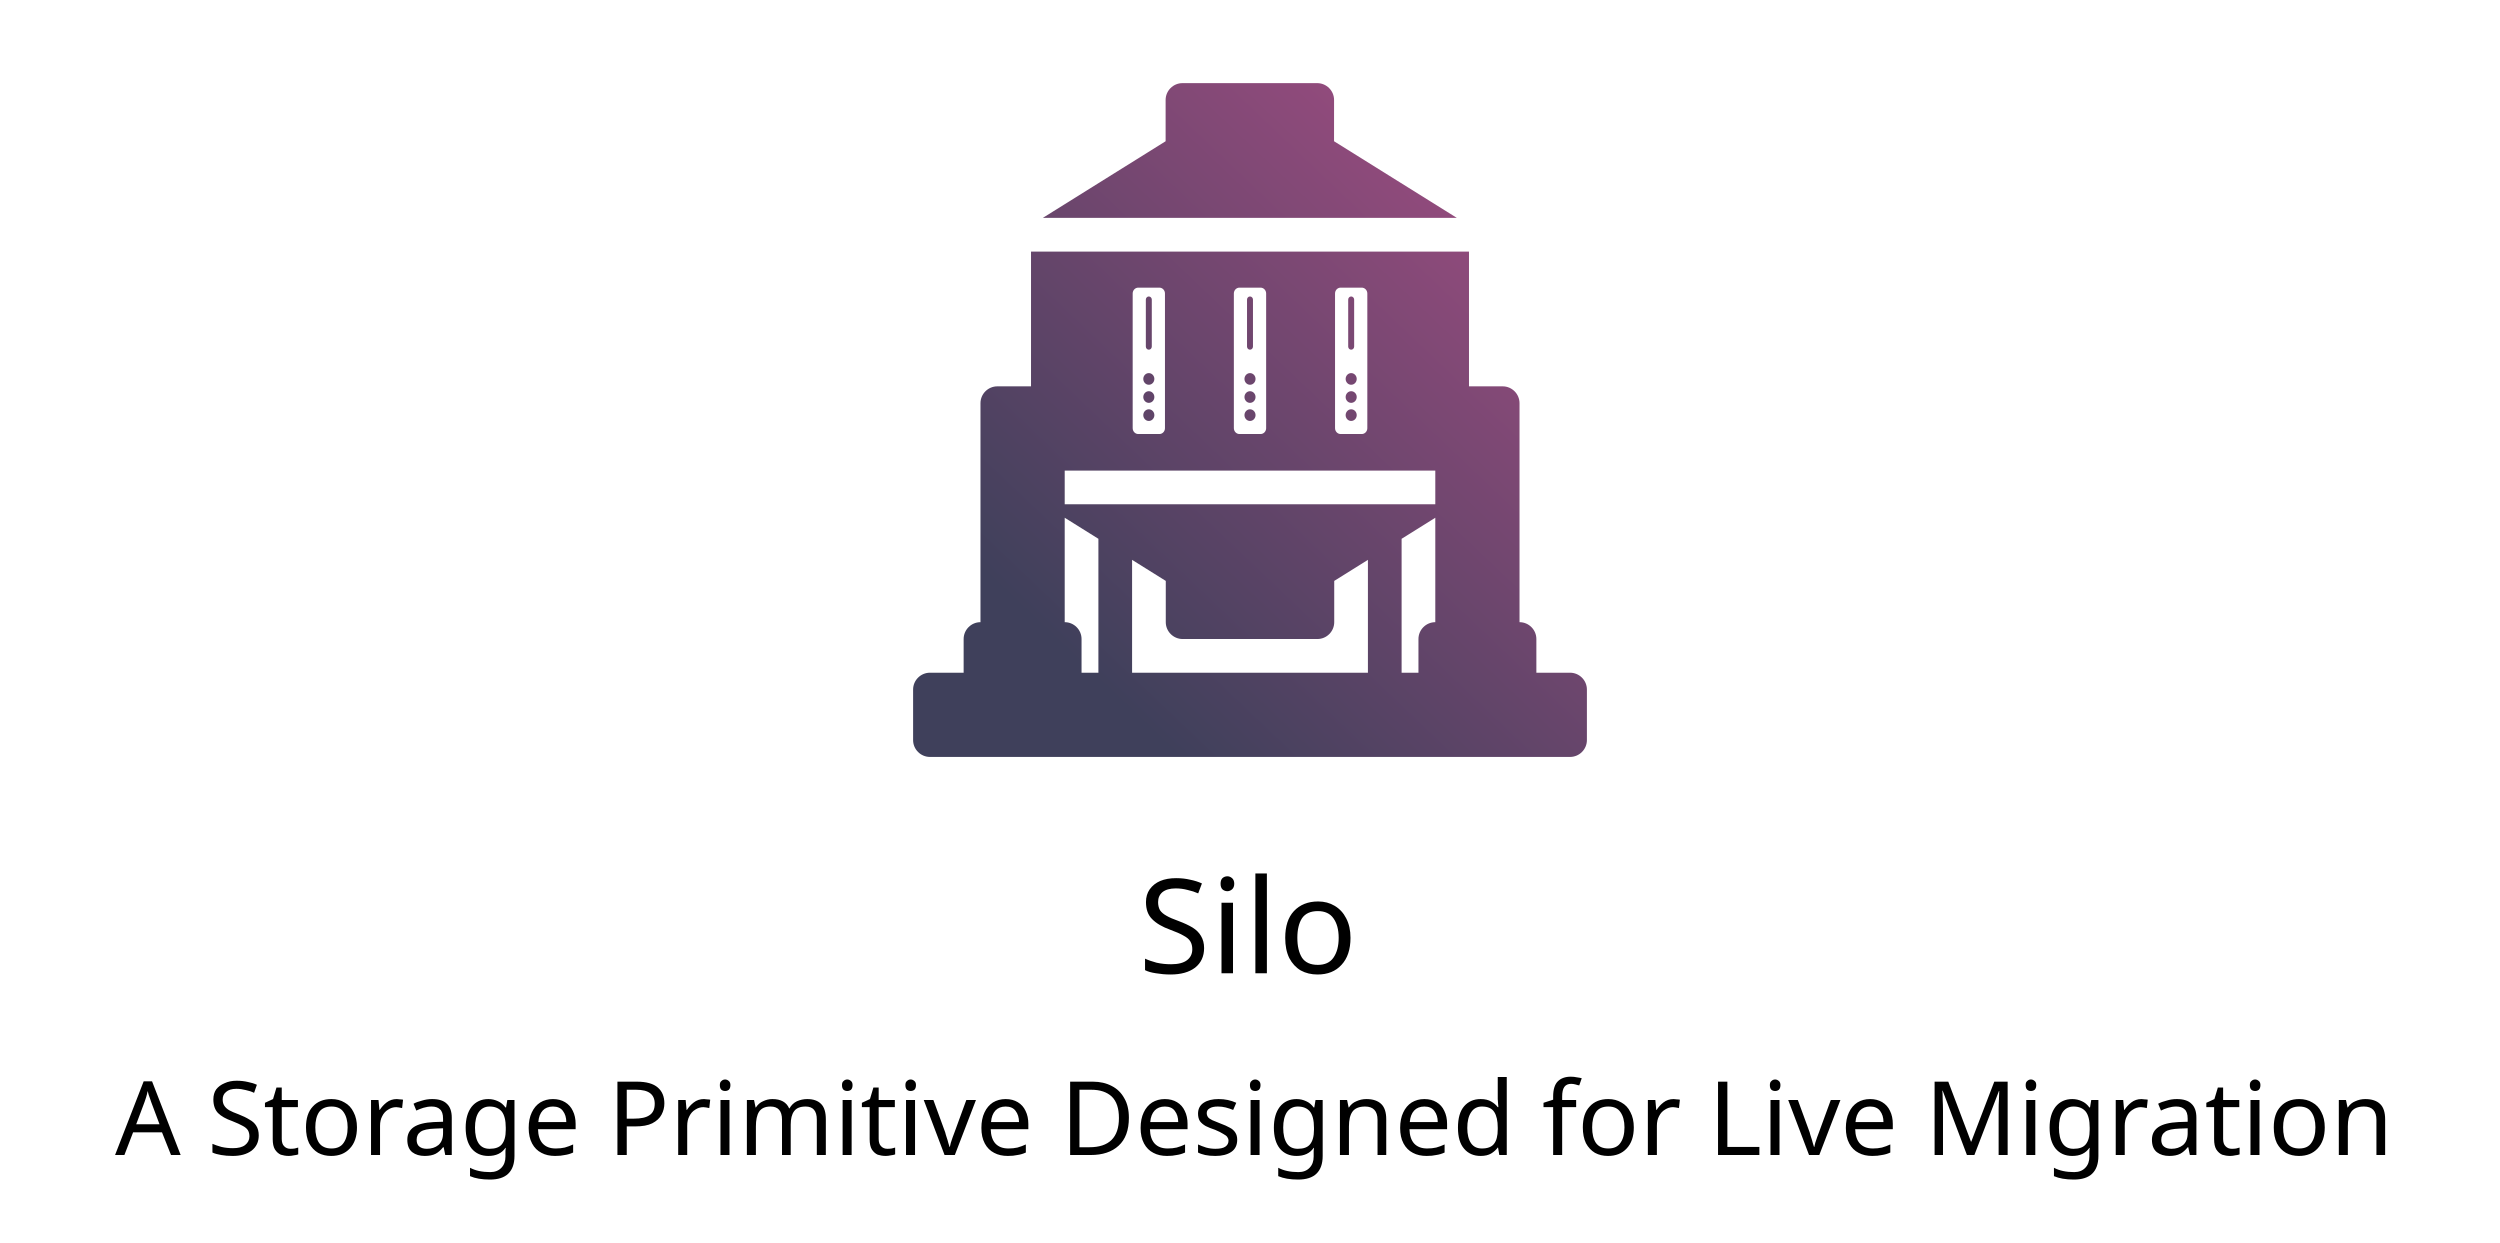
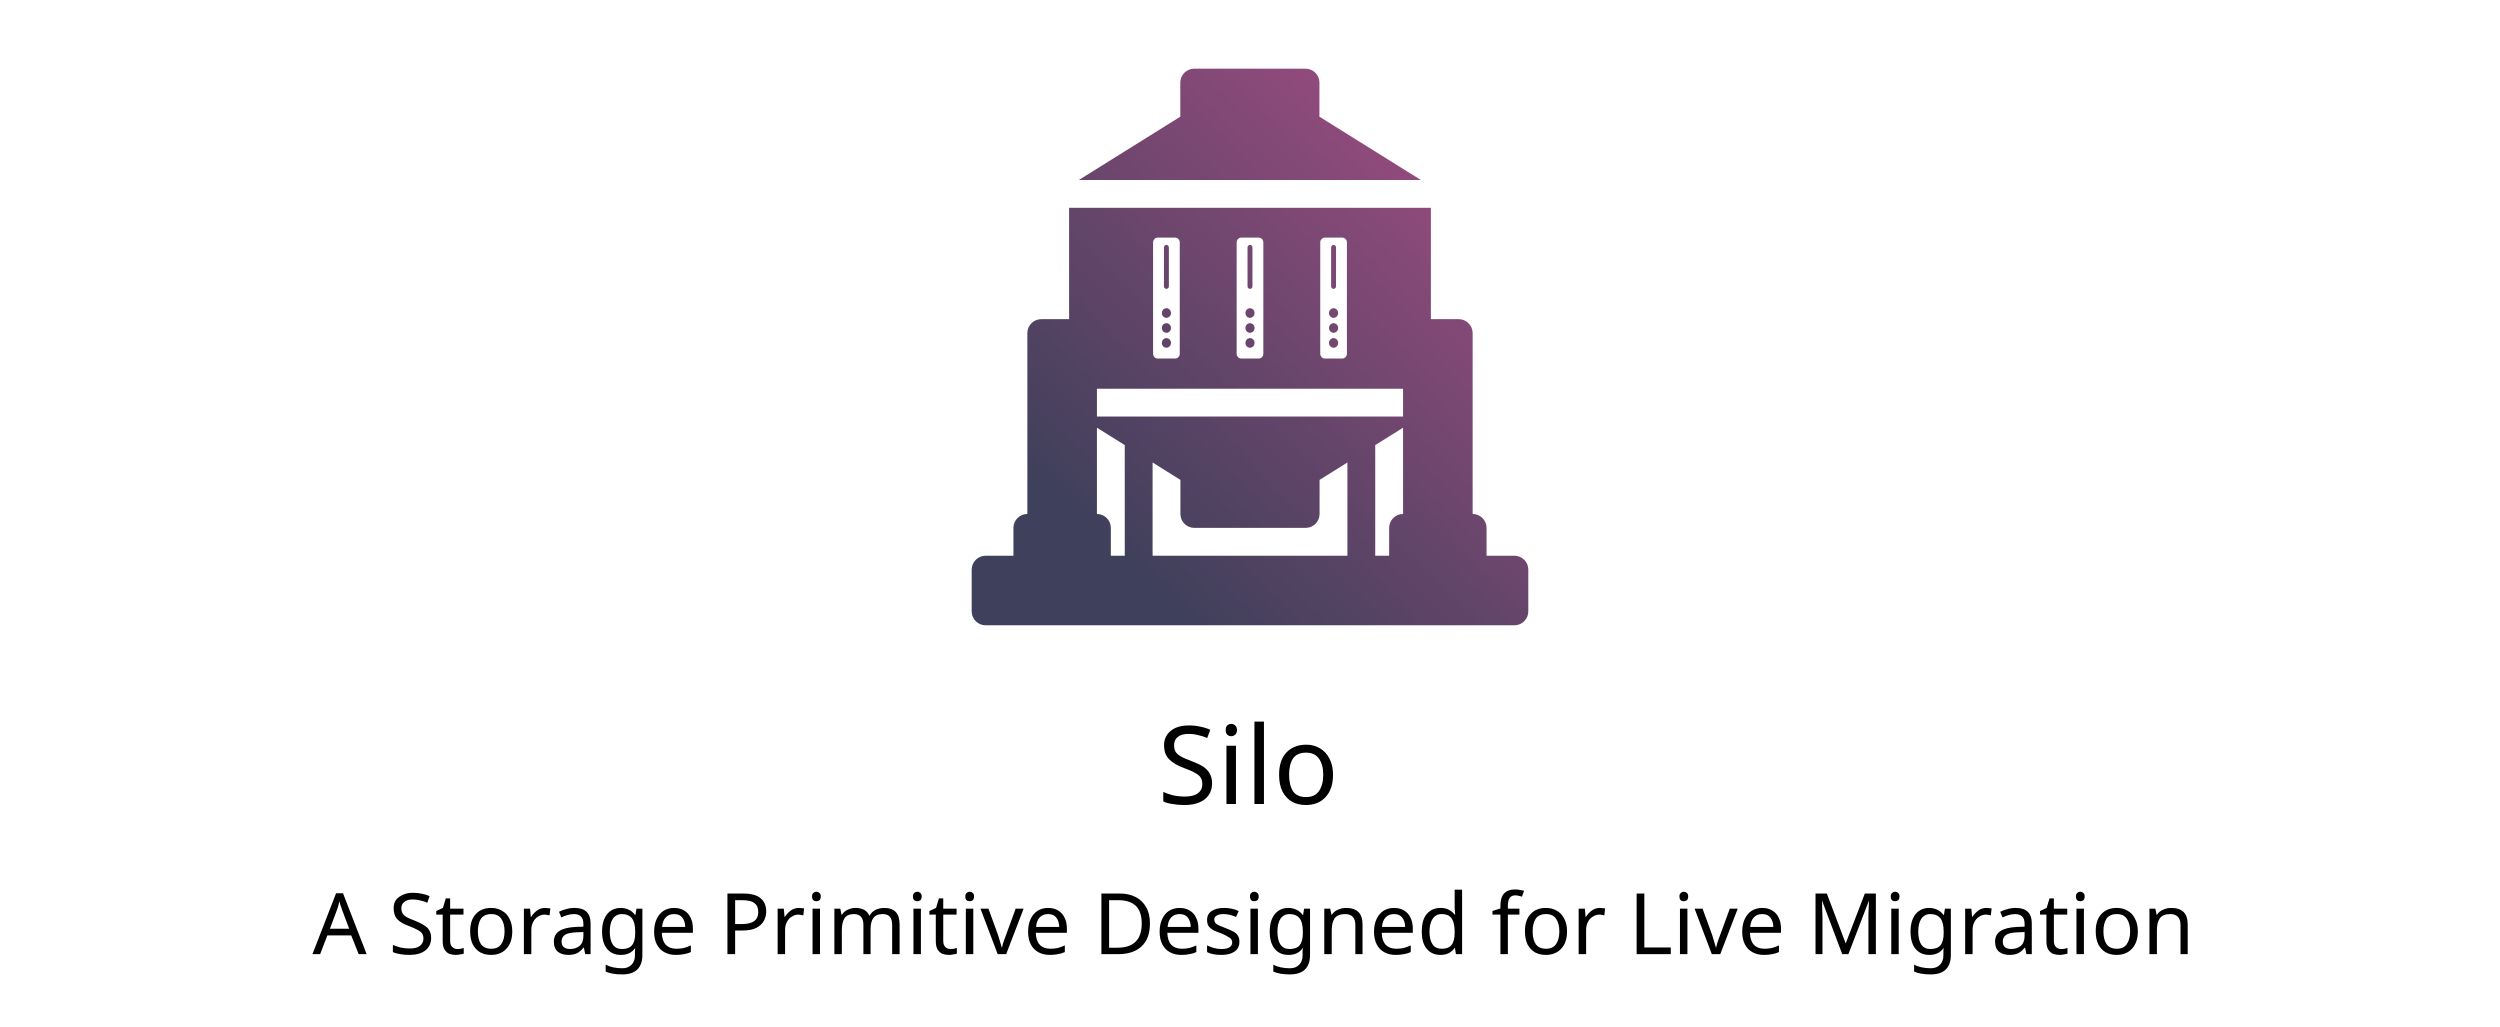
- <svg xmlns="http://www.w3.org/2000/svg" width="474.997" height="236.13" viewBox="0 0 125.676 62.476" version="1.1" id="svg1" xml:space="preserve">
+ <svg xmlns="http://www.w3.org/2000/svg" width="574.997" height="236.13" viewBox="0 0 152.135 62.476" version="1.1" id="svg1" xml:space="preserve">
  <defs id="defs1">
    <filter style="color-interpolation-filters:sRGB" id="filter13" x="-0.153" y="-0.178" width="1.306" height="1.357">
      <feFlood result="flood" in="SourceGraphic" flood-opacity="0.729" flood-color="rgb(0,0,0)" id="feFlood12" />
      <feGaussianBlur result="blur" in="SourceGraphic" stdDeviation="3" id="feGaussianBlur12" />
      <feOffset result="offset" in="blur" dx="0" dy="0" id="feOffset12" />
      <feComposite result="comp1" operator="in" in="flood" in2="offset" id="feComposite12" />
      <feComposite result="comp2" operator="over" in="SourceGraphic" in2="comp1" id="feComposite13" />
    </filter>
    <filter style="color-interpolation-filters:sRGB" id="filter20" x="-0.173" y="-0.279" width="1.345" height="1.558">
      <feFlood result="flood" in="SourceGraphic" flood-opacity="0.73" flood-color="rgb(0,0,0)" id="feFlood19" />
      <feGaussianBlur result="blur" in="SourceGraphic" stdDeviation="3" id="feGaussianBlur19" />
      <feOffset result="offset" in="blur" dx="0" dy="0" id="feOffset19" />
      <feComposite result="comp1" operator="in" in="offset" in2="flood" id="feComposite19" />
      <feComposite result="comp2" operator="over" in="SourceGraphic" in2="comp1" id="feComposite20" />
    </filter>
    <filter style="color-interpolation-filters:sRGB" id="filter46" x="-0.051" y="-0.249" width="1.102" height="1.498">
      <feFlood result="flood" in="SourceGraphic" flood-opacity="0.729" flood-color="rgb(0,0,0)" id="feFlood45" />
      <feGaussianBlur result="blur" in="SourceGraphic" stdDeviation="1.4" id="feGaussianBlur45" />
      <feOffset result="offset" in="blur" dx="0" dy="0" id="feOffset45" />
      <feComposite result="comp1" operator="in" in="flood" in2="offset" id="feComposite45" />
      <feComposite result="comp2" operator="over" in="SourceGraphic" in2="comp1" id="feComposite46" />
    </filter>
    <linearGradient id="paint0_linear_2_105" x1="66" y1="259" x2="382" y2="-73.5" gradientUnits="userSpaceOnUse">
      <stop stop-color="#3F405B" id="stop1" />
      <stop offset="1" stop-color="#C85292" id="stop2" />
    </linearGradient>
  </defs>
  <g id="layer1" transform="translate(-47.64134,-22.43695)">
-     <text xml:space="preserve" style="font-size:6.603px;font-family:'-apple-system', BlinkMacSystemFont, 'Segoe UI', 'Noto Sans', Helvetica, Arial, sans-serif, 'Apple Color Emoji', 'Segoe UI Emoji';fill:#000000;fill-opacity:1;stroke:none;stroke-width:6.949;paint-order:stroke markers fill" x="104.86" y="71.365" id="text1">
-       <tspan id="tspan1" style="font-style:normal;font-variant:normal;font-weight:500;font-stretch:normal;font-family:'-apple-system', BlinkMacSystemFont, 'Segoe UI', 'Noto Sans', Helvetica, Arial, sans-serif, 'Apple Color Emoji', 'Segoe UI Emoji';fill:#000000;fill-opacity:1;stroke:none;stroke-width:6.949" x="104.86" y="71.365">Silo</tspan>
-     </text>
-     <text xml:space="preserve" style="font-size:5.149px;font-family:'-apple-system', BlinkMacSystemFont, 'Segoe UI', 'Noto Sans', Helvetica, Arial, sans-serif, 'Apple Color Emoji', 'Segoe UI Emoji';fill:#000000;fill-opacity:1;stroke:none;stroke-width:5.418;paint-order:stroke markers fill" x="53.426" y="80.502" id="text2">
-       <tspan id="tspan2" style="font-style:normal;font-variant:normal;font-weight:normal;font-stretch:normal;font-family:'-apple-system', BlinkMacSystemFont, 'Segoe UI', 'Noto Sans', Helvetica, Arial, sans-serif, 'Apple Color Emoji', 'Segoe UI Emoji';fill:#000000;fill-opacity:1;stroke:none;stroke-width:5.418" x="53.426" y="80.502">A Storage Primitive Designed for Live Migration</tspan>
-     </text>
-     <g style="fill:none" id="g4" transform="matrix(0.1082185,0,0,0.1082185,93.54327,26.61605)">
-       <path fill-rule="evenodd" clip-rule="evenodd" d="m 273.875,140.85 h -15.65 V 78.25 H 54.775 v 62.6 h -15.65 c -4.304,0 -7.825,3.521 -7.825,7.825 V 250.4 c -4.304,0 -7.825,3.521 -7.825,7.825 v 15.65 H 7.825 C 3.521,273.875 0,277.396 0,281.7 v 23.475 C 0,309.479 3.521,313 7.825,313 h 297.35 c 4.304,0 7.825,-3.521 7.825,-7.825 V 281.7 c 0,-4.304 -3.521,-7.825 -7.825,-7.825 h -15.65 v -15.65 c 0,-4.304 -3.521,-7.825 -7.825,-7.825 V 148.675 c 0,-4.304 -3.521,-7.825 -7.825,-7.825 z M 70.425,250.4 v -48.515 l 15.65,9.781 v 62.209 H 78.25 v -15.65 c 0,-4.304 -3.521,-7.825 -7.825,-7.825 z m 125.2,-19.171 15.65,-9.781 v 52.427 h -109.55 v -52.427 l 15.65,9.781 V 250.4 c 0,4.304 3.521,7.825 7.825,7.825 h 62.6 c 4.304,0 7.825,-3.521 7.825,-7.825 z m 31.3,-19.563 15.65,-9.781 V 250.4 c -4.304,0 -7.825,3.521 -7.825,7.825 v 15.65 h -7.825 z m -156.5,-16.041 v -15.65 h 172.15 v 15.65 z M 252.588,62.6 H 60.325 60.249 L 117.3,26.996 V 7.825 C 117.3,3.521 120.821,0 125.125,0 h 62.6 c 4.303,0 7.825,3.521 7.825,7.825 l -0.013,19.171 z M 210.997,97.724 V 160.276 H 211 c 0,1.502 -1.153,2.724 -2.587,2.724 h -9.823 c -1.433,0 -2.587,-1.232 -2.587,-2.724 L 196,97.724 C 196,96.222 197.153,95 198.587,95 h 9.823 c 1.433,0 2.587,1.232 2.587,2.724 z m -8.883,2.833 v 21.811 c 0,0.811 0.616,1.457 1.383,1.457 0.77,0 1.383,-0.649 1.383,-1.457 v -21.811 c 0,-0.811 -0.633,-1.457 -1.383,-1.457 -0.753,0 -1.383,0.649 -1.383,1.457 z m 1.383,34.14 c -1.417,0 -2.57,1.225 -2.57,2.707 0,1.499 1.143,2.713 2.57,2.713 1.423,0 2.577,-1.221 2.577,-2.713 0,-1.492 -1.161,-2.707 -2.577,-2.707 z m 0,8.412 c -1.417,0 -2.57,1.214 -2.57,2.706 0,1.492 1.143,2.707 2.57,2.707 1.423,0 2.577,-1.204 2.577,-2.707 0,-1.502 -1.161,-2.706 -2.577,-2.706 z m 0,8.4 c -1.417,0 -2.57,1.226 -2.57,2.707 0,1.499 1.143,2.714 2.57,2.714 1.423,0 2.577,-1.222 2.577,-2.714 0,-1.492 -1.161,-2.707 -2.577,-2.707 z m -86.5,8.767 V 97.724 C 116.997,96.232 115.843,95 114.41,95 h -9.823 C 103.153,95 102,96.222 102,97.724 l 0.003,62.552 c 0,1.492 1.154,2.724 2.587,2.724 h 9.823 c 1.434,0 2.587,-1.222 2.587,-2.724 z m -8.883,-37.908 v -21.811 c 0,-0.808 0.63,-1.457 1.383,-1.457 0.75,0 1.383,0.646 1.383,1.457 v 21.811 c 0,0.808 -0.613,1.457 -1.383,1.457 -0.767,0 -1.383,-0.646 -1.383,-1.457 z m -1.187,15.036 c 0,-1.482 1.153,-2.707 2.57,-2.707 1.416,0 2.576,1.215 2.576,2.707 0,1.492 -1.153,2.713 -2.576,2.713 -1.427,0 -2.57,-1.214 -2.57,-2.713 z m 0,8.411 c 0,-1.492 1.153,-2.706 2.57,-2.706 1.416,0 2.576,1.204 2.576,2.706 0.001,1.503 -1.153,2.707 -2.576,2.707 -1.427,0 -2.57,-1.215 -2.57,-2.707 z m 0,8.401 c 0,-1.481 1.153,-2.707 2.57,-2.707 1.416,0 2.577,1.215 2.577,2.707 0,1.492 -1.154,2.714 -2.577,2.714 -1.427,0 -2.57,-1.215 -2.57,-2.714 z m 57.07,-56.492 V 160.276 H 164 c 0,1.502 -1.153,2.724 -2.587,2.724 h -9.823 c -1.433,0 -2.587,-1.232 -2.587,-2.724 L 149,97.724 C 149,96.222 150.153,95 151.587,95 h 9.823 c 1.433,0 2.587,1.232 2.587,2.724 z m -8.883,2.833 v 21.811 c 0,0.811 0.616,1.457 1.383,1.457 0.77,0 1.383,-0.649 1.383,-1.457 v -21.811 c 0,-0.811 -0.633,-1.457 -1.383,-1.457 -0.753,0 -1.383,0.649 -1.383,1.457 z m 1.383,34.14 c -1.417,0 -2.57,1.225 -2.57,2.707 0,1.499 1.143,2.713 2.57,2.713 1.423,0 2.577,-1.221 2.577,-2.713 0,-1.492 -1.161,-2.707 -2.577,-2.707 z m 0,8.412 c -1.417,0 -2.57,1.214 -2.57,2.706 0,1.492 1.143,2.707 2.57,2.707 1.423,0 2.577,-1.204 2.577,-2.707 0,-1.502 -1.161,-2.706 -2.577,-2.706 z m 0,8.4 c -1.417,0 -2.57,1.226 -2.57,2.707 0,1.499 1.143,2.714 2.57,2.714 1.423,0 2.577,-1.222 2.577,-2.714 0,-1.492 -1.161,-2.707 -2.577,-2.707 z" fill="url(#paint0_linear_2_105)" id="path1-3" style="fill:url(#paint0_linear_2_105)" />
+     <g id="g1" transform="translate(13.22919)">
+       <text xml:space="preserve" style="font-size:6.603px;font-family:'-apple-system', BlinkMacSystemFont, 'Segoe UI', 'Noto Sans', Helvetica, Arial, sans-serif, 'Apple Color Emoji', 'Segoe UI Emoji';fill:#000000;fill-opacity:1;stroke:none;stroke-width:6.949;paint-order:stroke markers fill" x="104.86" y="71.365" id="text1">
+         <tspan id="tspan1" style="font-style:normal;font-variant:normal;font-weight:500;font-stretch:normal;font-family:'-apple-system', BlinkMacSystemFont, 'Segoe UI', 'Noto Sans', Helvetica, Arial, sans-serif, 'Apple Color Emoji', 'Segoe UI Emoji';fill:#000000;fill-opacity:1;stroke:none;stroke-width:6.949" x="104.86" y="71.365">Silo</tspan>
+       </text>
+       <text xml:space="preserve" style="font-size:5.149px;font-family:'-apple-system', BlinkMacSystemFont, 'Segoe UI', 'Noto Sans', Helvetica, Arial, sans-serif, 'Apple Color Emoji', 'Segoe UI Emoji';fill:#000000;fill-opacity:1;stroke:none;stroke-width:5.418;paint-order:stroke markers fill" x="53.426" y="80.502" id="text2">
+         <tspan id="tspan2" style="font-style:normal;font-variant:normal;font-weight:normal;font-stretch:normal;font-family:'-apple-system', BlinkMacSystemFont, 'Segoe UI', 'Noto Sans', Helvetica, Arial, sans-serif, 'Apple Color Emoji', 'Segoe UI Emoji';fill:#000000;fill-opacity:1;stroke:none;stroke-width:5.418" x="53.426" y="80.502">A Storage Primitive Designed for Live Migration</tspan>
+       </text>
+       <g style="fill:none" id="g4" transform="matrix(0.1082185,0,0,0.1082185,93.54327,26.61605)">
+         <path fill-rule="evenodd" clip-rule="evenodd" d="m 273.875,140.85 h -15.65 V 78.25 H 54.775 v 62.6 h -15.65 c -4.304,0 -7.825,3.521 -7.825,7.825 V 250.4 c -4.304,0 -7.825,3.521 -7.825,7.825 v 15.65 H 7.825 C 3.521,273.875 0,277.396 0,281.7 v 23.475 C 0,309.479 3.521,313 7.825,313 h 297.35 c 4.304,0 7.825,-3.521 7.825,-7.825 V 281.7 c 0,-4.304 -3.521,-7.825 -7.825,-7.825 h -15.65 v -15.65 c 0,-4.304 -3.521,-7.825 -7.825,-7.825 V 148.675 c 0,-4.304 -3.521,-7.825 -7.825,-7.825 z M 70.425,250.4 v -48.515 l 15.65,9.781 v 62.209 H 78.25 v -15.65 c 0,-4.304 -3.521,-7.825 -7.825,-7.825 z m 125.2,-19.171 15.65,-9.781 v 52.427 h -109.55 v -52.427 l 15.65,9.781 V 250.4 c 0,4.304 3.521,7.825 7.825,7.825 h 62.6 c 4.304,0 7.825,-3.521 7.825,-7.825 z m 31.3,-19.563 15.65,-9.781 V 250.4 c -4.304,0 -7.825,3.521 -7.825,7.825 v 15.65 h -7.825 z m -156.5,-16.041 v -15.65 h 172.15 v 15.65 z M 252.588,62.6 H 60.325 60.249 L 117.3,26.996 V 7.825 C 117.3,3.521 120.821,0 125.125,0 h 62.6 c 4.303,0 7.825,3.521 7.825,7.825 l -0.013,19.171 z M 210.997,97.724 V 160.276 H 211 c 0,1.502 -1.153,2.724 -2.587,2.724 h -9.823 c -1.433,0 -2.587,-1.232 -2.587,-2.724 L 196,97.724 C 196,96.222 197.153,95 198.587,95 h 9.823 c 1.433,0 2.587,1.232 2.587,2.724 z m -8.883,2.833 v 21.811 c 0,0.811 0.616,1.457 1.383,1.457 0.77,0 1.383,-0.649 1.383,-1.457 v -21.811 c 0,-0.811 -0.633,-1.457 -1.383,-1.457 -0.753,0 -1.383,0.649 -1.383,1.457 z m 1.383,34.14 c -1.417,0 -2.57,1.225 -2.57,2.707 0,1.499 1.143,2.713 2.57,2.713 1.423,0 2.577,-1.221 2.577,-2.713 0,-1.492 -1.161,-2.707 -2.577,-2.707 z m 0,8.412 c -1.417,0 -2.57,1.214 -2.57,2.706 0,1.492 1.143,2.707 2.57,2.707 1.423,0 2.577,-1.204 2.577,-2.707 0,-1.502 -1.161,-2.706 -2.577,-2.706 z m 0,8.4 c -1.417,0 -2.57,1.226 -2.57,2.707 0,1.499 1.143,2.714 2.57,2.714 1.423,0 2.577,-1.222 2.577,-2.714 0,-1.492 -1.161,-2.707 -2.577,-2.707 z m -86.5,8.767 V 97.724 C 116.997,96.232 115.843,95 114.41,95 h -9.823 C 103.153,95 102,96.222 102,97.724 l 0.003,62.552 c 0,1.492 1.154,2.724 2.587,2.724 h 9.823 c 1.434,0 2.587,-1.222 2.587,-2.724 z m -8.883,-37.908 v -21.811 c 0,-0.808 0.63,-1.457 1.383,-1.457 0.75,0 1.383,0.646 1.383,1.457 v 21.811 c 0,0.808 -0.613,1.457 -1.383,1.457 -0.767,0 -1.383,-0.646 -1.383,-1.457 z m -1.187,15.036 c 0,-1.482 1.153,-2.707 2.57,-2.707 1.416,0 2.576,1.215 2.576,2.707 0,1.492 -1.153,2.713 -2.576,2.713 -1.427,0 -2.57,-1.214 -2.57,-2.713 z m 0,8.411 c 0,-1.492 1.153,-2.706 2.57,-2.706 1.416,0 2.576,1.204 2.576,2.706 0.001,1.503 -1.153,2.707 -2.576,2.707 -1.427,0 -2.57,-1.215 -2.57,-2.707 z m 0,8.401 c 0,-1.481 1.153,-2.707 2.57,-2.707 1.416,0 2.577,1.215 2.577,2.707 0,1.492 -1.154,2.714 -2.577,2.714 -1.427,0 -2.57,-1.215 -2.57,-2.714 z m 57.07,-56.492 V 160.276 H 164 c 0,1.502 -1.153,2.724 -2.587,2.724 h -9.823 c -1.433,0 -2.587,-1.232 -2.587,-2.724 L 149,97.724 C 149,96.222 150.153,95 151.587,95 h 9.823 c 1.433,0 2.587,1.232 2.587,2.724 z m -8.883,2.833 v 21.811 c 0,0.811 0.616,1.457 1.383,1.457 0.77,0 1.383,-0.649 1.383,-1.457 v -21.811 c 0,-0.811 -0.633,-1.457 -1.383,-1.457 -0.753,0 -1.383,0.649 -1.383,1.457 z m 1.383,34.14 c -1.417,0 -2.57,1.225 -2.57,2.707 0,1.499 1.143,2.713 2.57,2.713 1.423,0 2.577,-1.221 2.577,-2.713 0,-1.492 -1.161,-2.707 -2.577,-2.707 z m 0,8.412 c -1.417,0 -2.57,1.214 -2.57,2.706 0,1.492 1.143,2.707 2.57,2.707 1.423,0 2.577,-1.204 2.577,-2.707 0,-1.502 -1.161,-2.706 -2.577,-2.706 z m 0,8.4 c -1.417,0 -2.57,1.226 -2.57,2.707 0,1.499 1.143,2.714 2.57,2.714 1.423,0 2.577,-1.222 2.577,-2.714 0,-1.492 -1.161,-2.707 -2.577,-2.707 z" fill="url(#paint0_linear_2_105)" id="path1-3" style="fill:url(#paint0_linear_2_105)" />
+       </g>
    </g>
  </g>
</svg>
